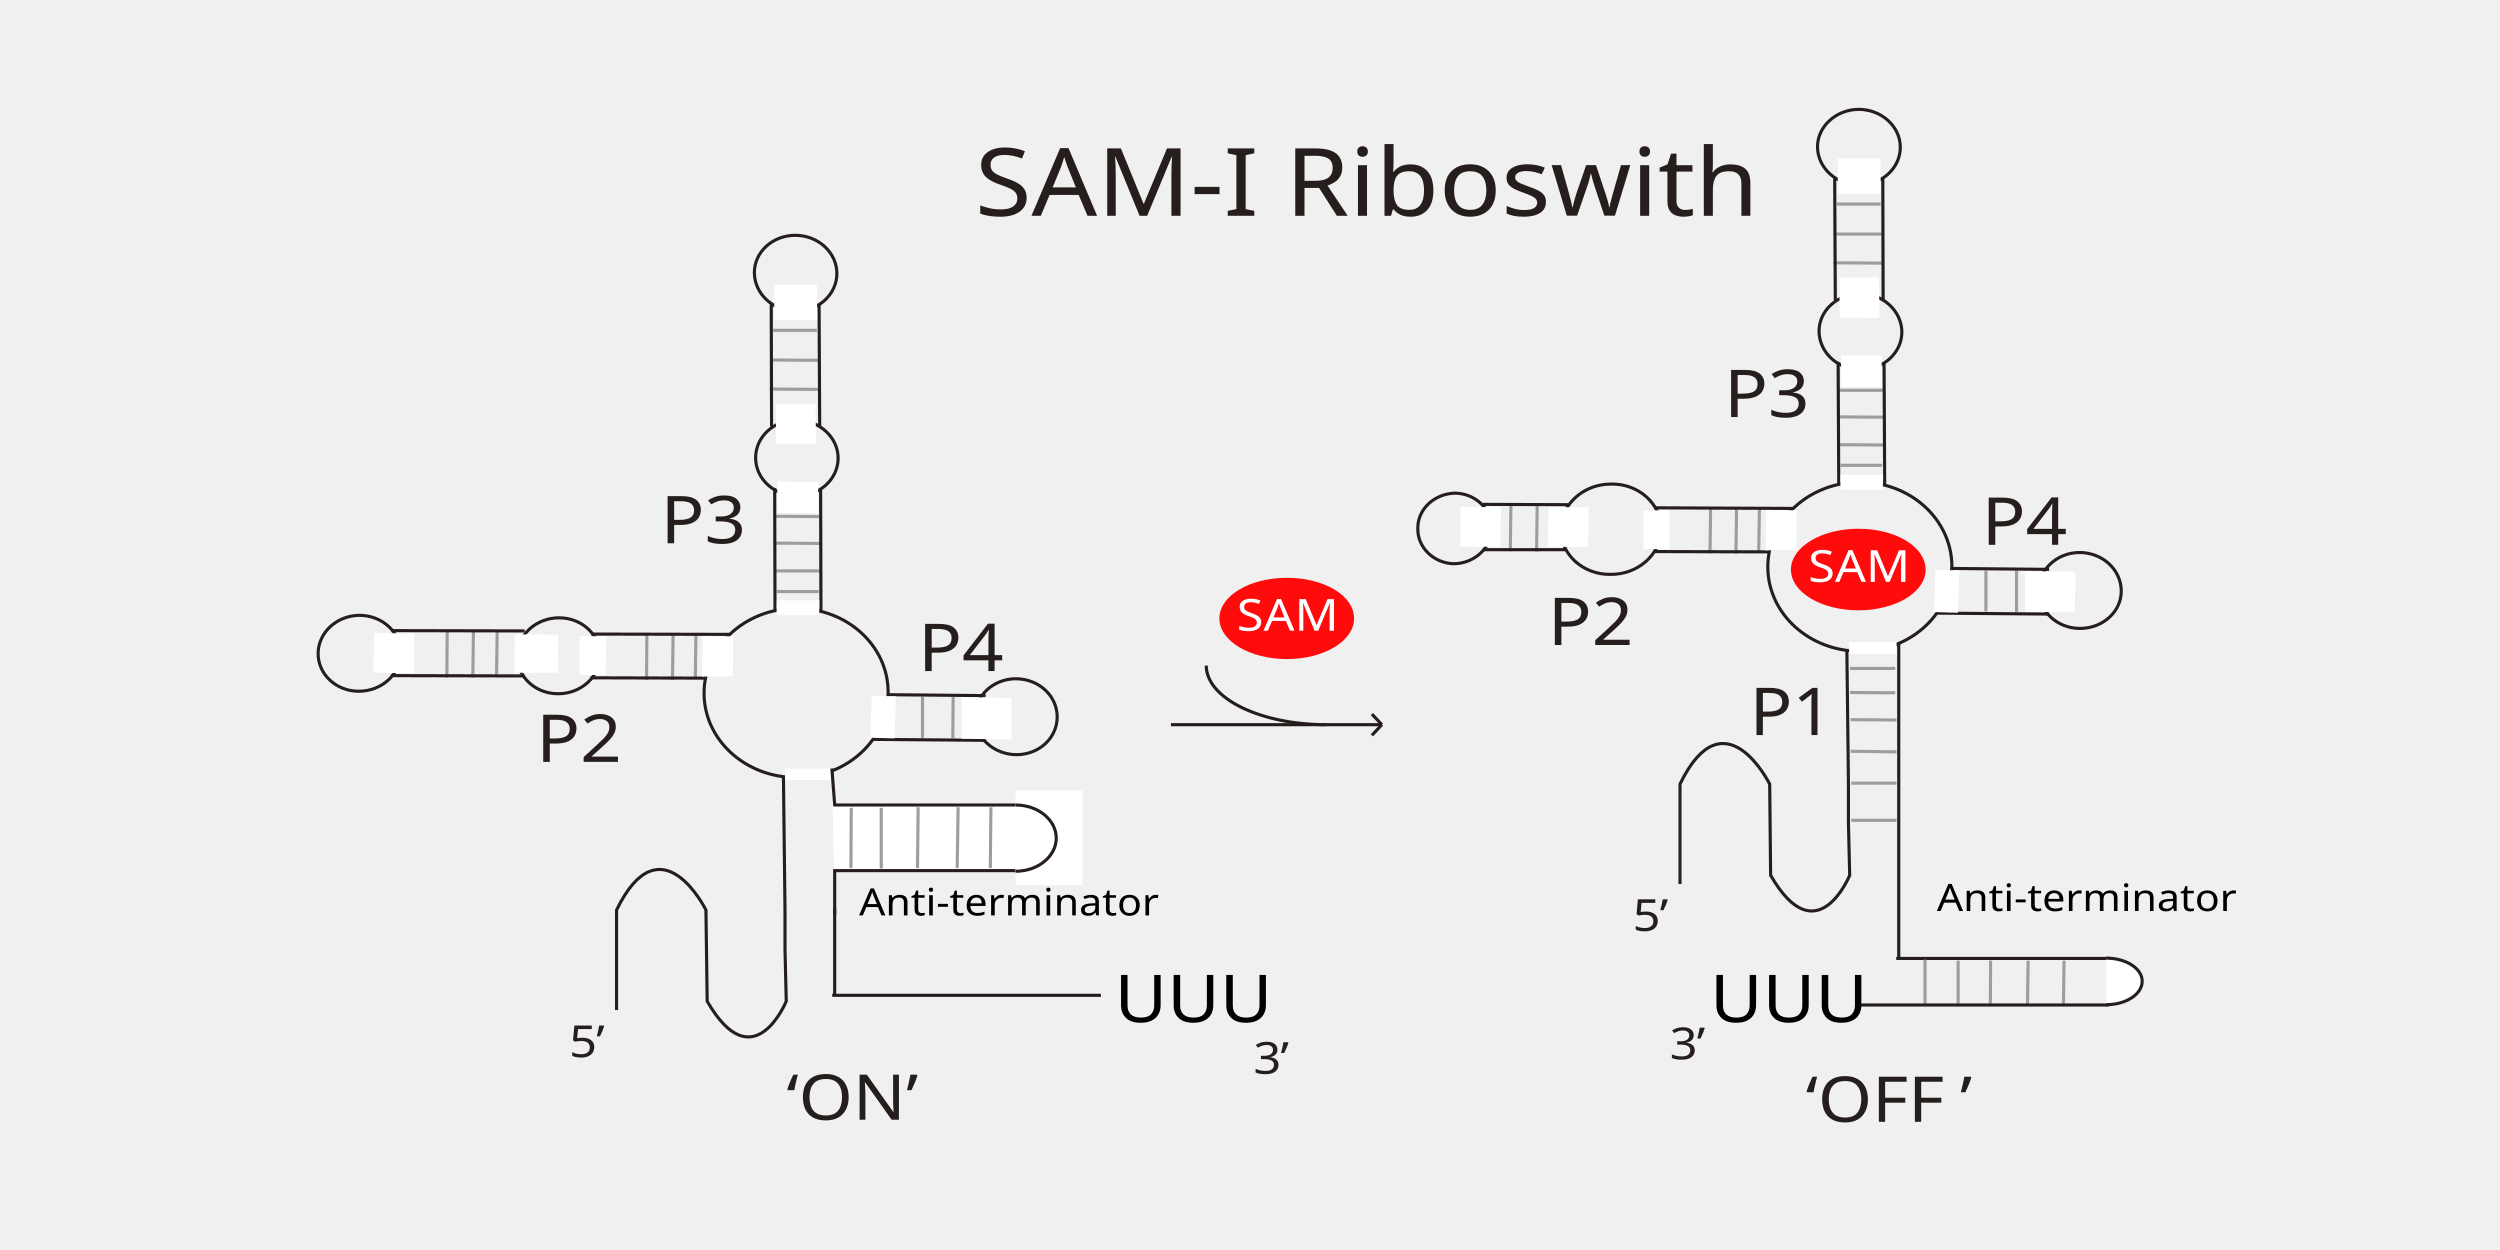
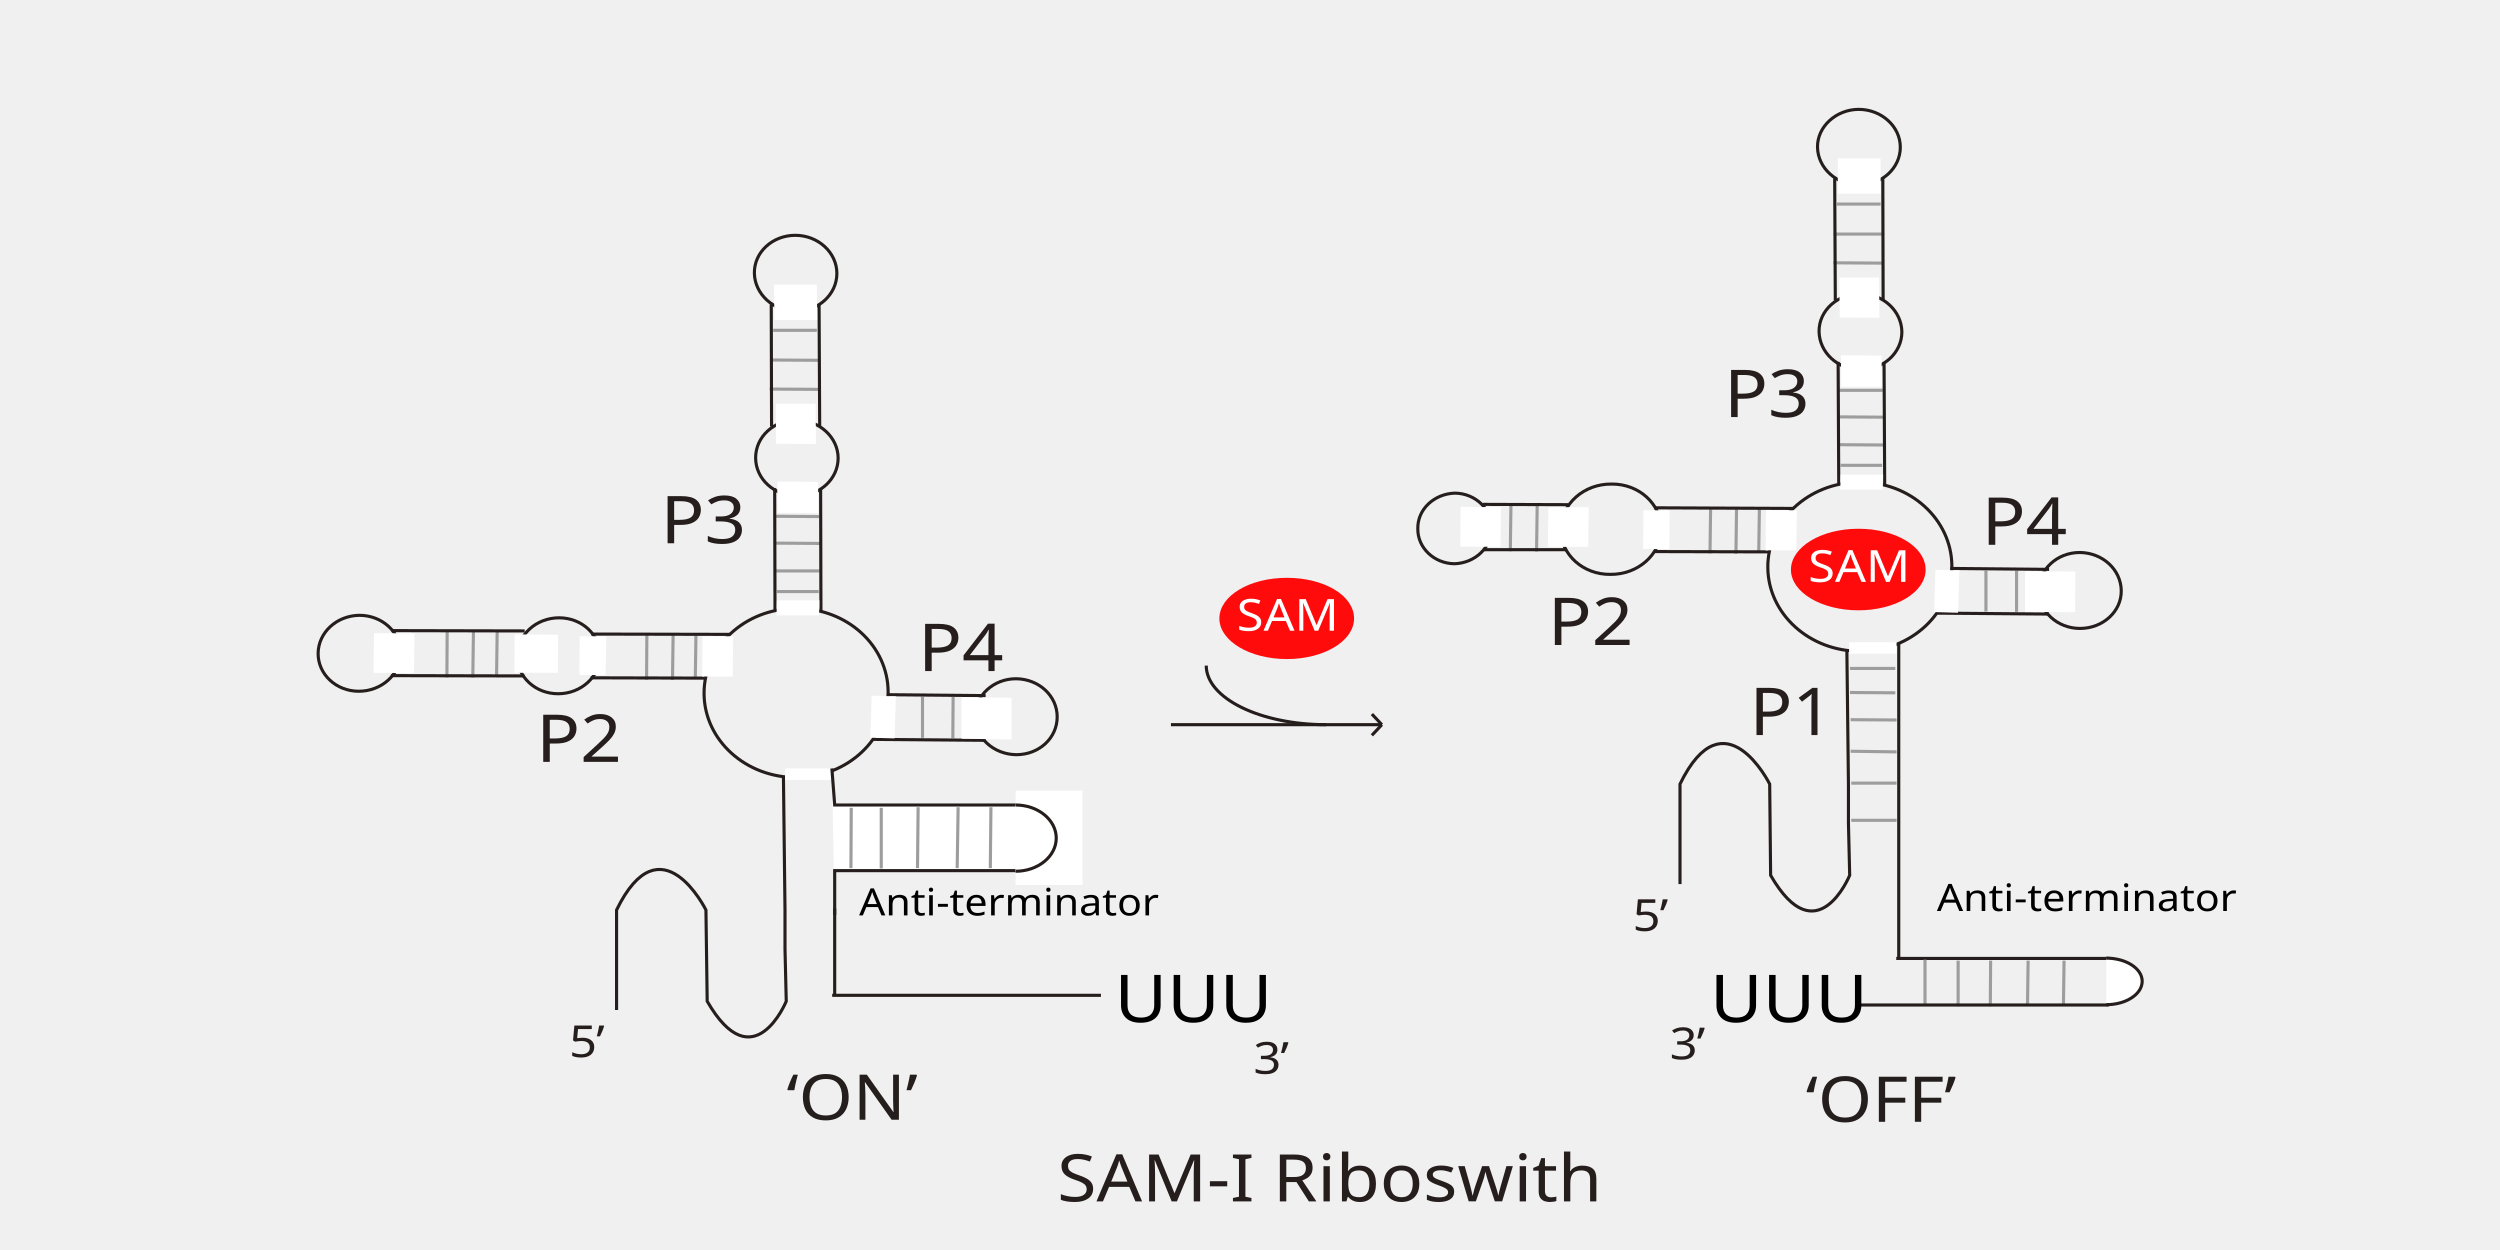
<svg xmlns="http://www.w3.org/2000/svg" version="1.1" id="图层_1" x="0px" y="0px" viewBox="0 0 800 400" style="enable-background:new 0 0 800 400;" xml:space="preserve">
  <style type="text/css">
	.st0{fill:none;stroke:#9D9D9D;}
	.st1{fill:#251E1C;}
	.st2{font-family:'ArialMT';}
	.st3{font-size:21.14px;}
	.st4{fill:none;stroke:#251E1C;}
	.st5{fill:#FFFFFF;stroke:#FFFFFF;}
	.st6{fill:#FFFFFF;stroke:#FFFFFF;stroke-width:0.75;}
	.st7{fill:none;stroke:#251D1B;stroke-miterlimit:10;}
	.st8{fill:#241E1C;}
	.st9{font-size:20.2px;}
	.st10{font-size:14.15px;}
	.st11{fill:#FF0B0C;stroke:#FF0B0C;stroke-miterlimit:10;}
	.st12{fill:#FFFFFF;}
	.st13{fill:none;}
	.st14{fill:#FFFFFF;stroke:#251E1C;stroke-miterlimit:10;}
- 	.st15{font-size:30.2px;}
+ 	.st15{font-size:21px;}
	.st16{font-size:12.08px;}
</style>
  <line class="st0" x1="248.6" y1="189.3" x2="262" y2="189.3" />
  <line class="st0" x1="247.8" y1="182.7" x2="262.3" y2="182.7" />
  <text transform="matrix(1.1 0 0 1 171.5801 243.8057)" class="st1 st2 st3">P2</text>
  <text transform="matrix(1.1 0 0 1 293.79 214.7354)" class="st1 st2 st3">P4</text>
  <text transform="matrix(1.1 0 0 1 211.3799 173.855)" class="st1 st2 st3">P3</text>
  <line class="st0" x1="305" y1="223" x2="304.9" y2="236.2" />
  <line class="st0" x1="295.2" y1="223" x2="295.2" y2="236.1" />
  <line class="st4" x1="315.4" y1="222.6" x2="283.8" y2="222.3" />
  <line class="st4" x1="315.4" y1="236.9" x2="279.5" y2="236.6" />
  <path class="st4" d="M325.2,241.5c-7.3-0.1-13.2-5.5-13.2-12.2s5.9-12.1,13.1-12.1h0.1c7.3,0.1,13.1,5.5,13.1,12.2  S332.6,241.5,325.2,241.5L325.2,241.5z" />
  <polygon class="st5" points="308.2,235.9 308.2,223.6 323.2,223.8 323.2,236.1 " />
  <path class="st4" d="M178.9,197.7c7.3,0,13.1,5.4,13.1,12.1v0.1c-0.1,6.7-6.1,12.1-13.4,12.1c-7.3,0-13.1-5.4-13.1-12.1l0,0  C165.6,203.1,171.6,197.7,178.9,197.7z" />
  <line class="st0" x1="222.5" y1="216.8" x2="222.7" y2="203.3" />
  <line class="st0" x1="206.9" y1="217.5" x2="207" y2="202.8" />
  <line class="st0" x1="215.2" y1="217.6" x2="215.4" y2="202.8" />
  <line class="st4" x1="189" y1="216.9" x2="225.9" y2="217" />
  <line class="st4" x1="189.2" y1="202.9" x2="233.5" y2="203" />
  <path class="st4" d="M284.2,221.5c0.1,14.9-12.9,27.2-29.2,27.3s-29.6-11.9-29.7-26.8c-0.1-14.9,12.9-27.2,29.2-27.3h0.3  C271,194.6,284.2,206.6,284.2,221.5L284.2,221.5z" />
  <polygon class="st6" points="279.3,223 286.3,223.2 285.9,235.9 278.9,235.7 " />
  <line class="st4" x1="267.1" y1="318.5" x2="267.1" y2="290.7" />
  <line class="st4" x1="266.3" y1="318.5" x2="352.3" y2="318.5" />
  <line class="st7" x1="374.7" y1="231.9" x2="442.2" y2="231.9" />
  <line class="st7" x1="439" y1="235.3" x2="442.2" y2="231.9" />
  <line class="st7" x1="439" y1="228.5" x2="442.2" y2="231.9" />
  <path class="st7" d="M386,213c0,10.4,17.2,18.9,38.4,18.9" />
  <g>
-     <text transform="matrix(1.1 0 0 1 251.6797 358.3252)" class="st8 st2 st9">‘ON</text>
-     <text transform="matrix(1.1 0 0 1 289.9502 358.3252)" class="st8 st2 st9">’</text>
+     <text transform="matrix(1.1 0 0 1 251.6797 358.3252)" class="st8 st2 st9">‘ON’</text>
  </g>
  <g>
    <text transform="matrix(1.1 0 0 1 182.1299 338.2754)" class="st1 st2 st10">5</text>
    <text transform="matrix(1.1 0 0 1 190.7803 338.2754)" class="st1 st2 st10">’</text>
  </g>
  <g>
    <text transform="matrix(1.1 0 0 1 401.0898 343.6055)" class="st1 st2 st10">3</text>
    <text transform="matrix(1.1 0 0 1 409.7402 343.6055)" class="st1 st2 st10">’</text>
  </g>
  <path class="st11" d="M432.8,197.9c0,6.9-9.4,12.5-21,12.5s-21.1-5.6-21.1-12.5s9.4-12.5,21.1-12.5S432.8,190.9,432.8,197.9z" />
  <text transform="matrix(1.1 0 0 1 395.7695 201.835)" class="st12 st2 st10">SAM</text>
  <path class="st13" d="M113.4,110.1c0,2.3,3,4.1,6.8,4.1" />
  <path class="st13" d="M139.4,144.2c0.1,11.6-9.9,21-22.5,21.1h-0.1" />
  <path class="st0" d="M279.9,286.2" />
  <rect x="251.2" y="245.9" class="st12" width="15" height="3.7" />
  <path class="st4" d="M115,196.9c7.3,0,13.2,5.4,13.2,12.1v0.1c-0.1,6.7-6.1,12.1-13.4,12.1s-13.1-5.5-13-12.2l0,0  C101.9,202.4,107.7,197,115,196.9z" />
  <line class="st0" x1="158.9" y1="216.3" x2="159.1" y2="201.6" />
  <line class="st0" x1="143" y1="216.8" x2="143.1" y2="202.1" />
  <line class="st0" x1="151.3" y1="216.8" x2="151.5" y2="202.1" />
  <line class="st4" x1="125.1" y1="216.2" x2="167.8" y2="216.3" />
  <line class="st4" x1="125.3" y1="201.8" x2="167.9" y2="201.9" />
  <polygon class="st5" points="178.1,203.6 178,214.8 165.1,214.8 165.2,203.5 " />
  <polygon class="st12" points="234.6,203.6 234.5,216.5 224.7,216.5 224.8,203.6 " />
  <polygon class="st12" points="132.6,202.7 132.5,215.4 119.5,215.3 119.7,202.6 " />
  <path class="st14" d="M266.2,245.9l0.9,11.7h58.6c0,0,41.7,7.9,0,21h-58.6v14.2" />
  <line class="st0" x1="272.3" y1="277.8" x2="272.4" y2="258.5" />
  <line class="st0" x1="282" y1="277.9" x2="282" y2="258.5" />
  <line class="st0" x1="293.6" y1="277.8" x2="293.8" y2="258.3" />
  <line class="st0" x1="306.3" y1="277.8" x2="306.6" y2="258.3" />
  <line class="st0" x1="316.9" y1="277.8" x2="317.1" y2="258.3" />
  <polygon class="st12" points="194,203.6 193.8,216 185.4,216 185.5,203.6 " />
  <path class="st4" d="M268.2,146.6c0,6.7-5.9,12.1-13.1,12.1c-7.3,0-13.3-5.4-13.3-12.2s5.9-12.1,13.1-12.1  C262.1,134.4,268.2,139.9,268.2,146.6z" />
  <line class="st0" x1="247.6" y1="165.2" x2="262.2" y2="165.3" />
  <line class="st0" x1="248" y1="173.8" x2="262.6" y2="173.9" />
  <line class="st4" x1="247.9" y1="156.2" x2="248" y2="195.3" />
  <line class="st4" x1="262.6" y1="156.5" x2="262.7" y2="195.7" />
  <path class="st4" d="M267.8,87.5c0,6.7-5.9,12.1-13.1,12.1s-13.2-5.5-13.3-12.2s5.8-12.1,13.1-12.1S267.8,80.8,267.8,87.5z" />
  <line class="st0" x1="246.3" y1="124.5" x2="262.3" y2="124.6" />
  <line class="st0" x1="246.5" y1="115.2" x2="262.5" y2="115.3" />
  <line class="st0" x1="247.4" y1="105.7" x2="261.4" y2="105.7" />
  <line class="st4" x1="262.1" y1="97.3" x2="262.3" y2="136.4" />
  <line class="st4" x1="246.8" y1="97.4" x2="246.9" y2="136.5" />
  <polygon class="st5" points="260.6,141.6 248.8,141.5 248.8,129.7 260.5,129.7 " />
  <polygon class="st12" points="261.5,102.4 247.8,102.4 247.7,91.1 261.4,91.1 " />
  <polygon class="st12" points="261.8,164.2 248.8,164.1 248.7,154.1 261.8,154.2 " />
  <path class="st4" d="M197.3,323.2v-32c14.2-29.2,28.6,0,28.6,0l0.4,29.2c14.8,25.7,25.3,0,25.3,0l-0.4-16.7v-12.5l-0.5-42.6" />
  <rect id="_切片_" x="325" y="253" class="st12" width="21.4" height="30.2" />
  <path class="st14" d="M325,257.6c7.2,0,13,4.8,13,10.6s-5.8,10.6-13,10.6" />
  <line class="st0" x1="589" y1="148.9" x2="602.3" y2="148.9" />
  <line class="st0" x1="588.1" y1="142.3" x2="602.6" y2="142.4" />
  <text transform="matrix(1.07 0 0 1 559.8906 235.2148)" class="st1 st2 st3">P1</text>
  <text transform="matrix(1.1 0 0 1 634.1406 174.335)" class="st1 st2 st3">P4</text>
  <text transform="matrix(1.1 0 0 1 551.7002 133.4648)" class="st1 st2 st3">P3</text>
  <line class="st0" x1="645.3" y1="182.6" x2="645.3" y2="195.8" />
  <line class="st0" x1="635.5" y1="182.6" x2="635.5" y2="195.7" />
  <line class="st4" x1="655.7" y1="182.2" x2="624.1" y2="181.9" />
  <line class="st4" x1="655.7" y1="196.5" x2="619.8" y2="196.2" />
  <path class="st4" d="M665.6,201.1c-7.3,0-13.2-5.5-13.2-12.2s5.9-12.1,13.1-12.1h0.1c7.3,0.1,13.1,5.5,13.2,12.2  S672.9,201.1,665.6,201.1L665.6,201.1z" />
  <polygon class="st5" points="648.5,195.3 648.5,183.3 663.6,183.4 663.5,195.4 " />
  <path class="st4" d="M515.7,154.9c8.7-0.1,15.8,6.3,15.9,14.3c0,0.1,0,0.1,0,0.2c-0.2,8.1-7.5,14.5-16.3,14.4  c-8.7,0.1-15.8-6.3-15.9-14.3v-0.1C499.6,161.2,506.9,154.8,515.7,154.9z" />
  <line class="st0" x1="562.8" y1="176.5" x2="563" y2="163" />
  <line class="st0" x1="547.2" y1="177.1" x2="547.4" y2="162.4" />
  <line class="st0" x1="555.5" y1="177.2" x2="555.7" y2="162.5" />
  <line class="st4" x1="529.3" y1="176.5" x2="566.2" y2="176.6" />
  <line class="st4" x1="529.5" y1="162.5" x2="573.9" y2="162.7" />
  <path class="st4" d="M624.6,181.1c0.1,15-12.9,27.2-29.2,27.3s-29.6-11.9-29.7-26.8s12.9-27.2,29.2-27.3h0.3  C611.3,154.2,624.5,166.2,624.6,181.1z" />
  <polygon class="st6" points="619.7,182.7 626.6,182.9 626.2,195.7 619.3,195.5 " />
  <line class="st4" x1="607.6" y1="205.8" x2="607.6" y2="306.7" />
  <g>
-     <text transform="matrix(1.1 0 0 1 577.8398 358.9854)" class="st8 st2 st9">‘OFF</text>
-     <text transform="matrix(1.1 0 0 1 627.2002 358.9854)" class="st8 st2 st9">’</text>
+     <text transform="matrix(1.1 0 0 1 577.8398 358.9854)" class="st8 st2 st9">‘OFF’</text>
  </g>
  <g>
    <text transform="matrix(1.1 0 0 1 522.46 297.8955)" class="st1 st2 st10">5</text>
    <text transform="matrix(1.1 0 0 1 531.1104 297.8955)" class="st1 st2 st10">’</text>
  </g>
  <g>
    <text transform="matrix(1.1 0 0 1 534.2998 338.9648)" class="st1 st2 st10">3</text>
    <text transform="matrix(1.1 0 0 1 542.9502 338.9648)" class="st1 st2 st10">’</text>
  </g>
  <path class="st13" d="M453.7,69.7c0,2.3,3,4.2,6.8,4.2" />
  <path class="st13" d="M479.7,103.8c0.1,11.6-10,21-22.5,21.1h-0.1" />
  <path class="st0" d="M620.2,245.8" />
  <rect x="591.7" y="205.5" class="st12" width="15.2" height="3.7" />
  <path class="st4" d="M465.6,157.8c6.6,0.1,11.8,5.2,11.7,11.2v0.1c0,6.1-5.3,11.1-11.9,11.3c-6.6-0.1-11.8-5.2-11.7-11.2v-0.1  C453.6,163,458.9,158,465.6,157.8z" />
  <line class="st0" x1="483.3" y1="176.4" x2="483.5" y2="161.7" />
  <line class="st0" x1="491.7" y1="176.5" x2="491.9" y2="161.7" />
  <line class="st4" x1="474.6" y1="175.9" x2="501.2" y2="175.9" />
  <line class="st4" x1="474.5" y1="161.4" x2="501.8" y2="161.5" />
  <polygon class="st12" points="575,163.3 574.8,176.1 565,176.1 565.1,163.2 " />
  <polygon class="st12" points="480.3,162.3 480.2,175 467.3,174.9 467.4,162.2 " />
  <polygon class="st12" points="534.3,163.3 534.2,175.7 525.8,175.7 525.9,163.3 " />
  <path class="st4" d="M608.6,106.2c0,6.7-5.9,12.1-13.2,12.1s-13.2-5.5-13.3-12.2S588,94,595.3,94S608.5,99.5,608.6,106.2z" />
  <line class="st0" x1="587.9" y1="124.9" x2="602.5" y2="124.9" />
  <line class="st0" x1="588.4" y1="133.4" x2="602.9" y2="133.5" />
  <line class="st4" x1="588.2" y1="115.8" x2="588.4" y2="154.9" />
  <line class="st4" x1="602.9" y1="116.1" x2="603.1" y2="155.3" />
  <path class="st4" d="M608.1,47.1c0,6.7-5.9,12.1-13.2,12.1s-13.2-5.5-13.3-12.1s6-12.1,13.2-12.1S608.1,40.4,608.1,47.1z" />
  <line class="st0" x1="586.7" y1="84.1" x2="602.7" y2="84.2" />
  <line class="st0" x1="586.8" y1="74.9" x2="602.9" y2="74.9" />
  <line class="st0" x1="587.8" y1="65.3" x2="601.8" y2="65.3" />
  <line class="st4" x1="602.5" y1="56.9" x2="602.6" y2="96" />
  <line class="st4" x1="587.1" y1="57" x2="587.3" y2="96.1" />
  <polygon class="st5" points="600.9,101.2 589.2,101.1 589.1,89.3 600.8,89.3 " />
  <polygon class="st12" points="601.8,62 588.1,62 588.1,50.7 601.8,50.7 " />
  <polygon class="st12" points="602.2,123.8 589.2,123.8 589.1,113.7 602.1,113.8 " />
  <path class="st4" d="M537.6,282.9v-32c14.2-29.2,28.7,0,28.7,0l0.3,29.2c14.8,25.7,25.3,0,25.3,0l-0.4-16.7v-12.5l-0.5-42.6" />
  <path class="st11" d="M615.7,182.3c0,6.9-9.4,12.5-21,12.5s-21.1-5.6-21.1-12.5s9.4-12.6,21.1-12.6S615.7,175.3,615.7,182.3z" />
  <text transform="matrix(1.1 0 0 1 578.6299 186.2046)" class="st12 st2 st10">SAM</text>
  <line class="st4" x1="674.8" y1="306.7" x2="606.8" y2="306.7" />
  <line class="st0" x1="616" y1="321.3" x2="616" y2="307.1" />
  <line class="st0" x1="626.6" y1="322" x2="626.6" y2="307.4" />
  <line class="st0" x1="636.9" y1="322" x2="637" y2="307.4" />
  <line class="st0" x1="648.8" y1="321.6" x2="649" y2="307.4" />
  <line class="st0" x1="660.3" y1="321.6" x2="660.5" y2="307.4" />
  <path class="st14" d="M674,306.6c6.3,0,11.5,3.3,11.5,7.4s-5.1,7.5-11.5,7.5" />
  <polyline class="st4" points="674.8,321.6 594.8,321.6 594.8,319.8 " />
  <polygon class="st12" points="508.4,162.3 508.2,175 495.3,175 495.5,162.3 " />
  <line class="st0" x1="592" y1="213.9" x2="606.5" y2="213.9" />
  <line class="st0" x1="592" y1="221.6" x2="606.5" y2="221.7" />
  <line class="st0" x1="592.2" y1="230.3" x2="606.9" y2="230.4" />
  <line class="st0" x1="592.2" y1="240.4" x2="606.9" y2="240.6" />
  <line class="st0" x1="592.4" y1="250.6" x2="606.9" y2="250.6" />
  <line class="st0" x1="592.4" y1="262.5" x2="606.9" y2="262.5" />
-   <text transform="matrix(1.09 0 0 1 312 69.0547)" class="st1 st2 st15">SAM-I Riboswith</text>
+   <text transform="matrix(1.09 0 0 1 338.2998 384.4395)" class="st1 st2 st15">SAM-I Riboswith</text>
  <text transform="matrix(1.09 0 0 1 356.6504 327.0654)" class="st2 st3">UUU</text>
  <text transform="matrix(1.09 0 0 1 547.1904 327.0654)" class="st2 st3">UUU</text>
  <text transform="matrix(1.09 0 0 1 274.9102 292.9355)" class="st2 st16">Anti-terminator</text>
-   <text transform="matrix(1.09 0 0 1 619.8 291.5222)" class="st2 st16">Anti-terminator</text>
-   <text transform="matrix(1.1 0 0 1 495.3 206.4064)" class="st1 st2 st3">P2</text>
+   <text transform="matrix(1.09 0 0 1 619.7998 291.5225)" class="st2 st16">Anti-terminator</text>
+   <text transform="matrix(1.1 0 0 1 495.2998 206.4062)" class="st1 st2 st3">P2</text>
  <polygon class="st12" points="262.2,192.1 262.1,196.9 248.5,196.9 248.6,192.1 " />
  <polygon class="st12" points="602.6,151.9 602.5,156.7 588.9,156.7 589,151.9 " />
</svg>
